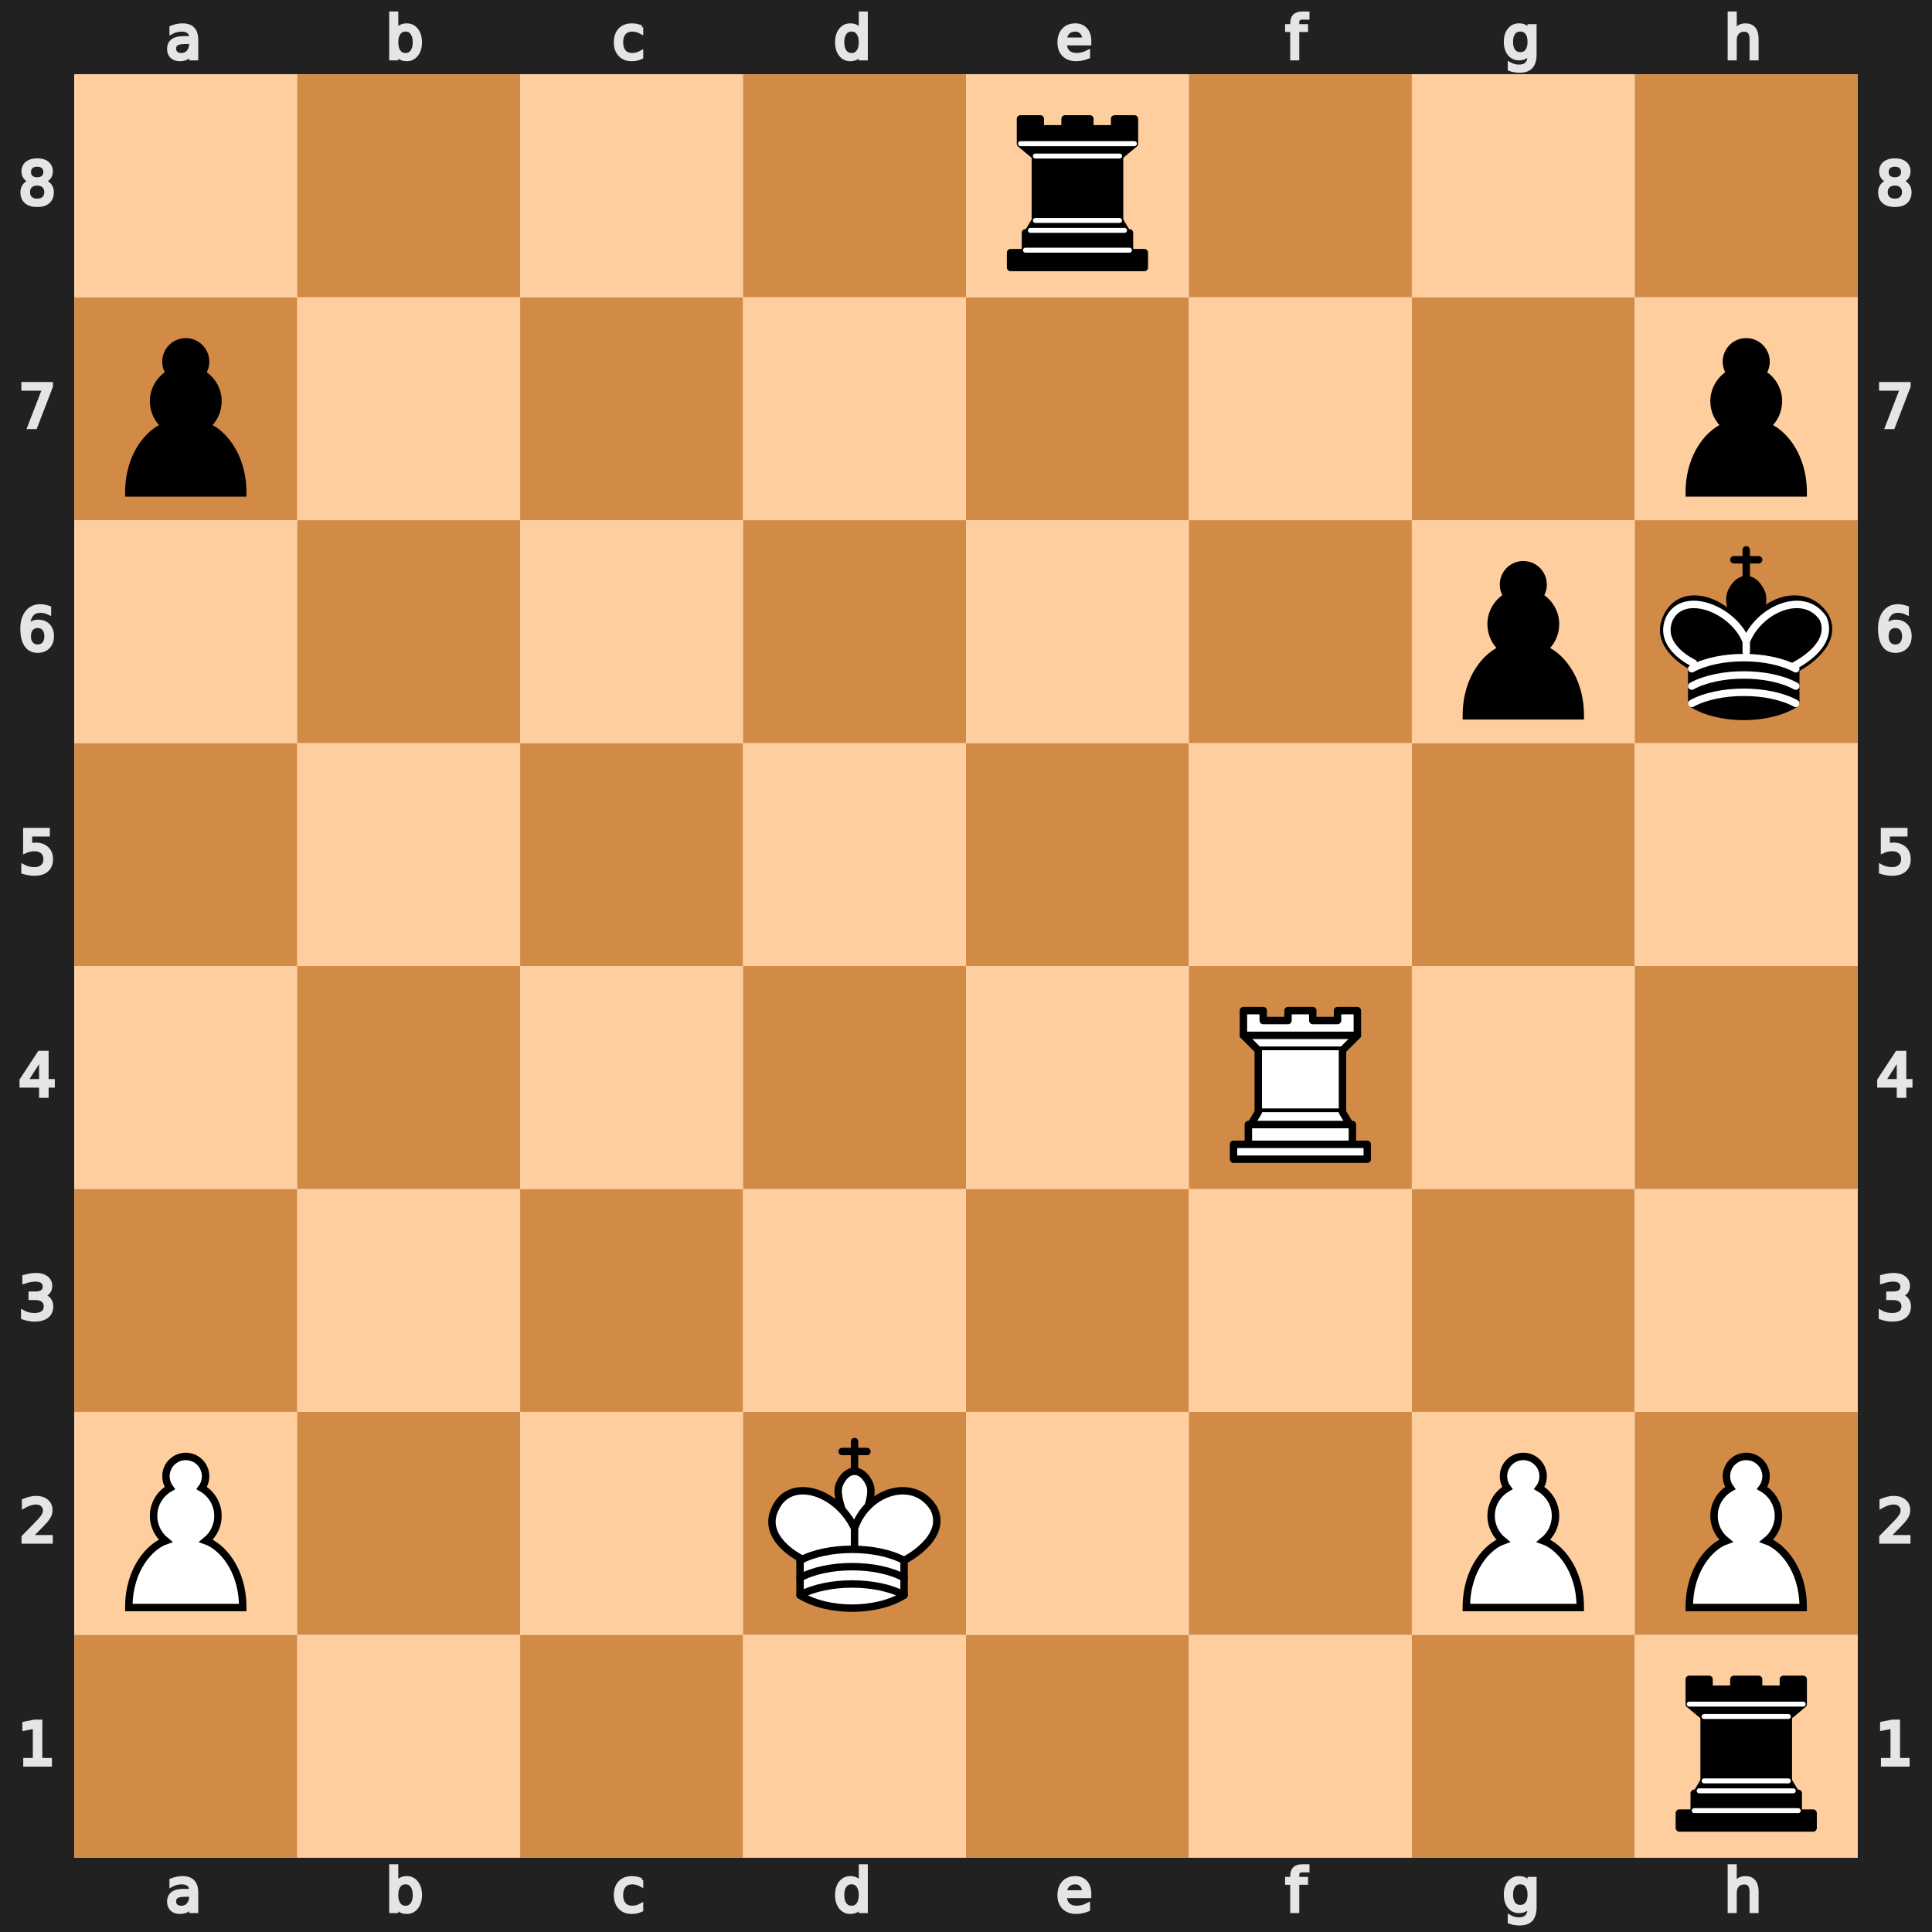
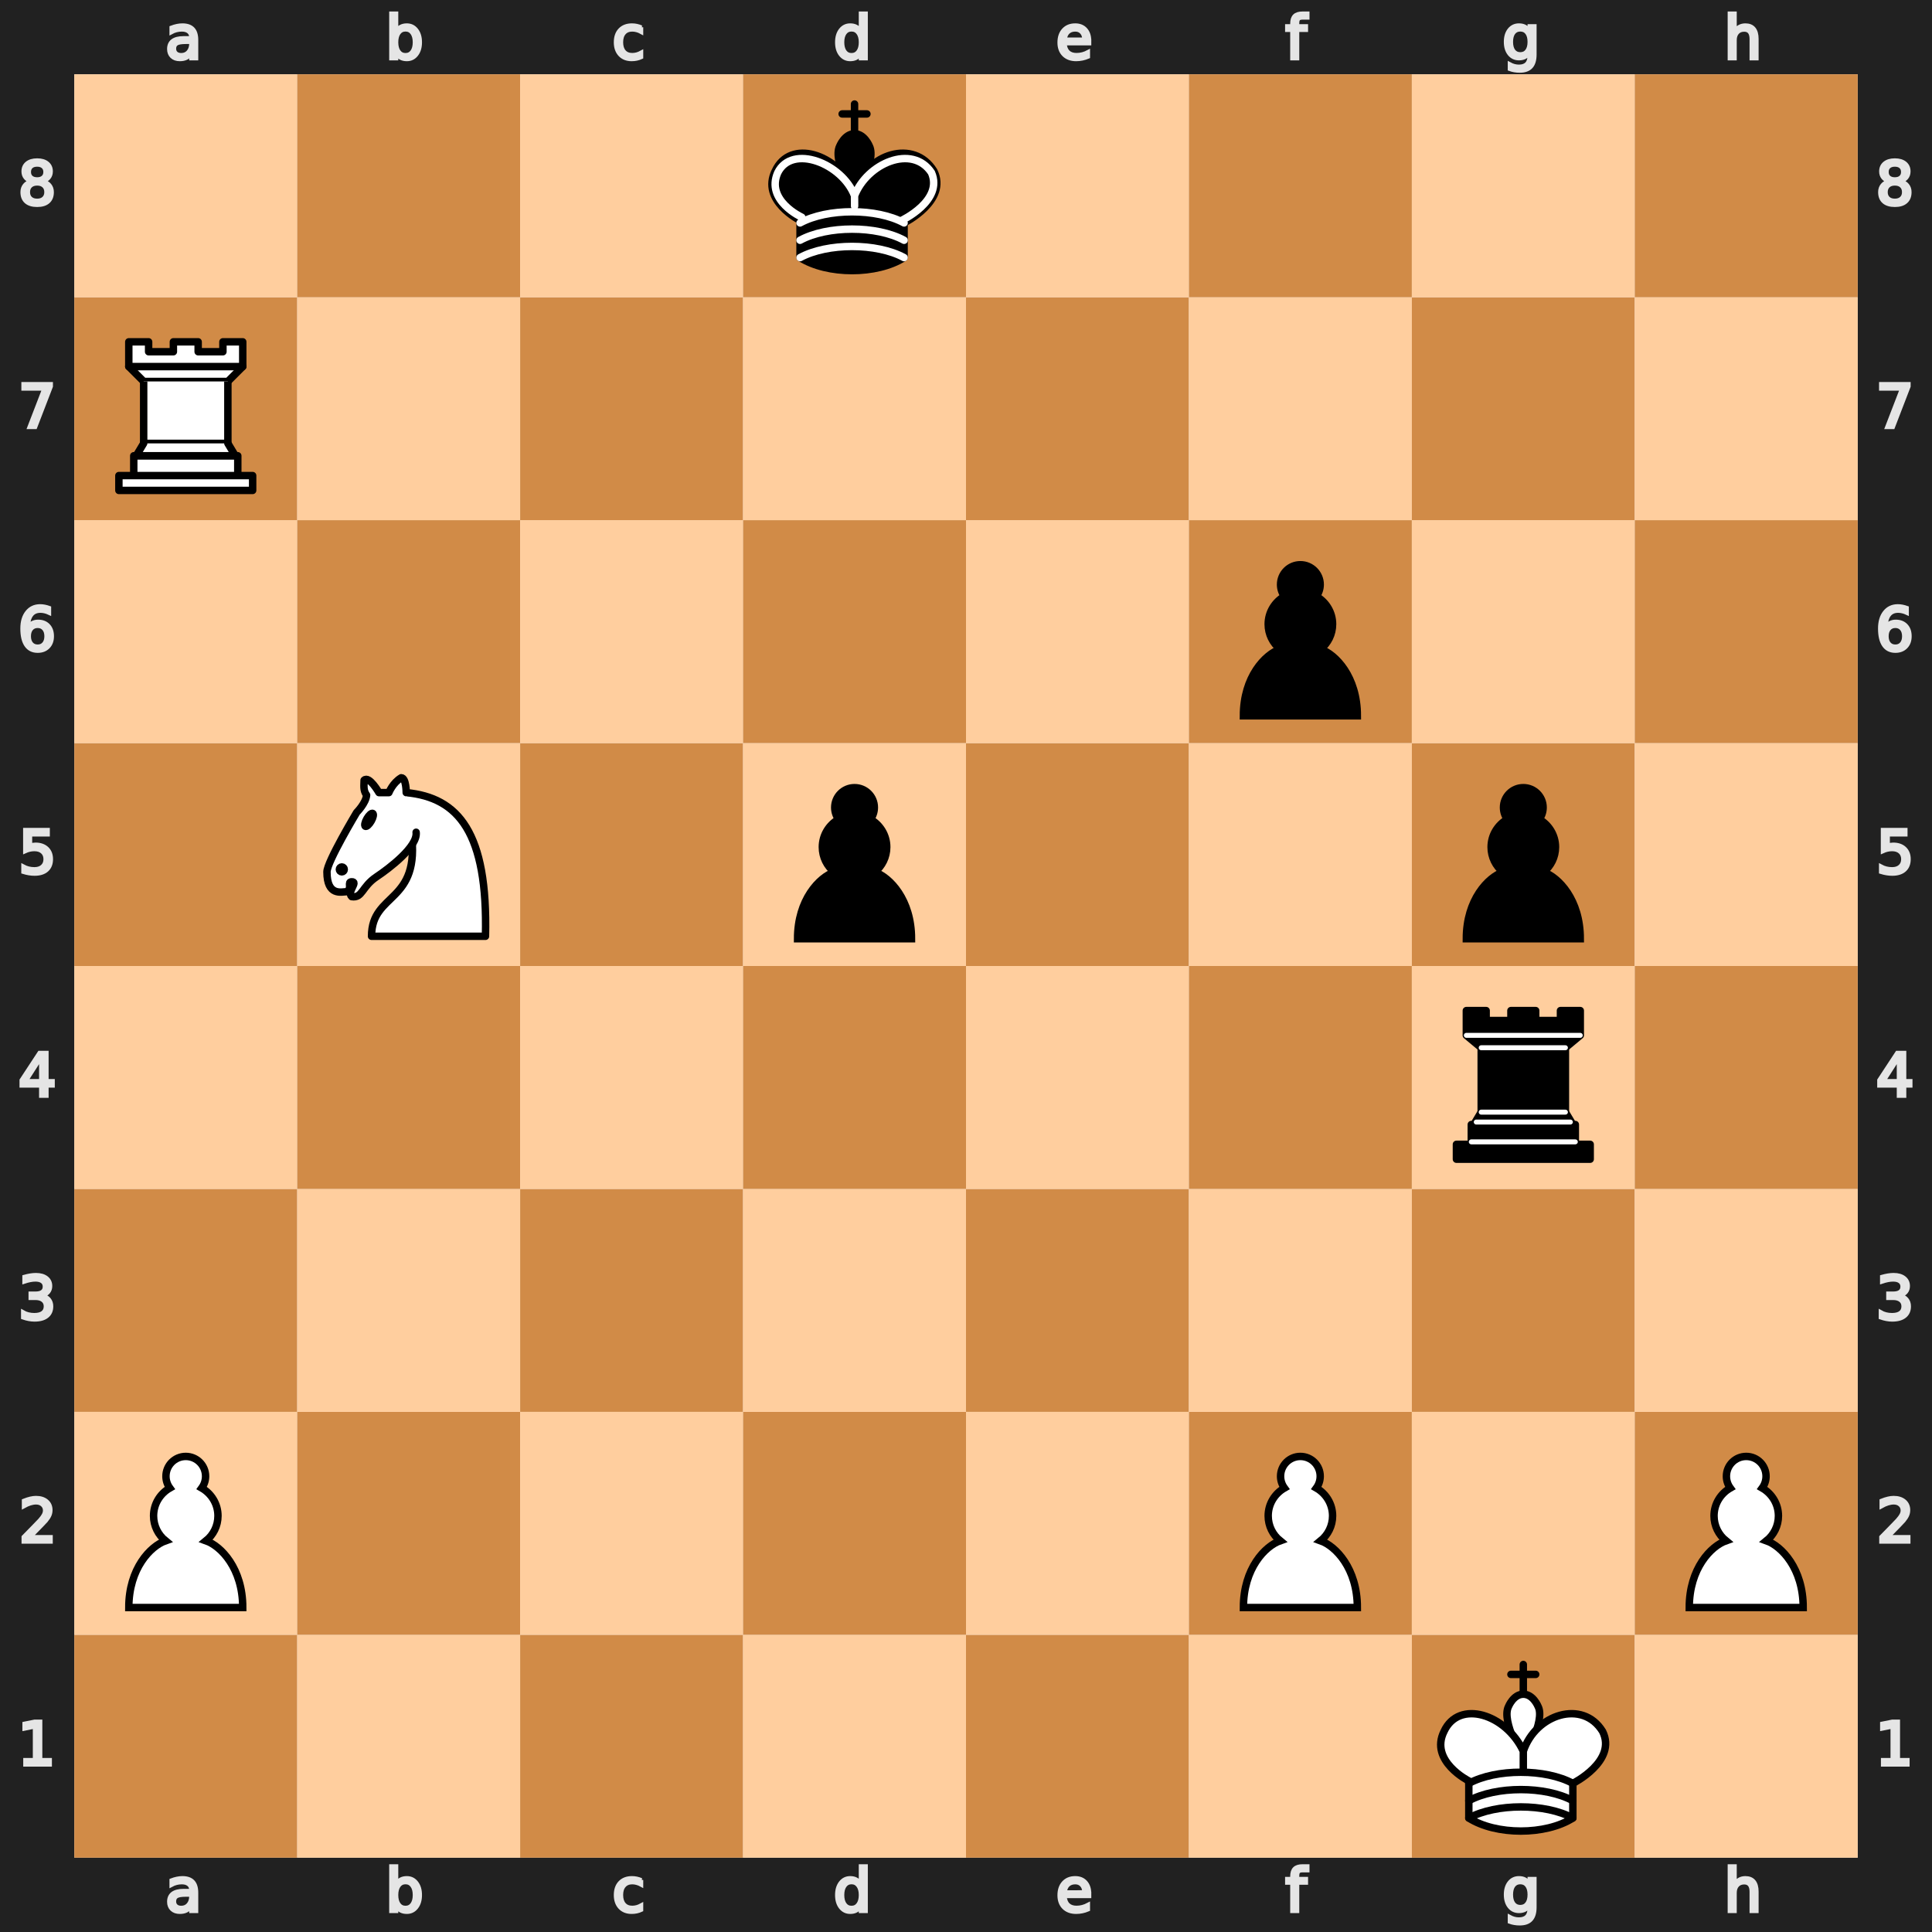
<svg xmlns="http://www.w3.org/2000/svg" xmlns:xlink="http://www.w3.org/1999/xlink" viewBox="0 0 390 390">
  <defs>
    <g id="white-pawn" class="white pawn">
      <path d="M22.5 9c-2.21 0-4 1.79-4 4 0 .89.29 1.71.78 2.38C17.33 16.5 16 18.59 16 21c0 2.03.94 3.84 2.41 5.03-3 1.06-7.41 5.55-7.41 13.47h23c0-7.92-4.41-12.41-7.41-13.47 1.47-1.19 2.41-3 2.41-5.03 0-2.41-1.33-4.5-3.28-5.62.49-.67.78-1.49.78-2.38 0-2.21-1.79-4-4-4z" fill="#fff" stroke="#000" stroke-width="1.5" stroke-linecap="round" />
+     </g>
+     <g id="white-knight" class="white knight" fill="none" fill-rule="evenodd" stroke="#000" stroke-width="1.5" stroke-linecap="round" stroke-linejoin="round">
+       <path d="M 22,10 C 32.5,11 38.5,18 38,39 L 15,39 C 15,30 25,32.5 23,18" style="fill:#ffffff; stroke:#000000;" />
+       <path d="M 24,18 C 24.38,20.91 18.45,25.37 16,27 C 13,29 13.18,31.34 11,31 C 9.958,30.06 12.41,27.96 11,28 C 10,28 11.19,29.23 10,30 C 9,30 5.997,31 6,26 C 6,24 12,14 12,14 C 12,14 13.89,12.1 14,10.5 C 13.27,9.506 13.5,8.5 13.5,7.5 C 14.5,6.5 16.5,10 16.5,10 L 18.5,10 C 18.5,10 19.28,8.008 21,7 C 22,7 22,10 22,10" style="fill:#ffffff; stroke:#000000;" />
+       <path d="M 9.5 25.5 A 0.5 0.5 0 1 1 8.5,25.5 A 0.5 0.5 0 1 1 9.5 25.5 z" style="fill:#000000; stroke:#000000;" />
+       <path d="M 15 15.5 A 0.5 1.5 0 1 1 14,15.5 A 0.5 1.5 0 1 1 15 15.5 z" transform="matrix(0.866,0.5,-0.5,0.866,9.693,-5.173)" style="fill:#000000; stroke:#000000;" />
    </g>
    <g id="white-rook" class="white rook" fill="#fff" fill-rule="evenodd" stroke="#000" stroke-width="1.5" stroke-linecap="round" stroke-linejoin="round">
      <path d="M9 39h27v-3H9v3zM12 36v-4h21v4H12zM11 14V9h4v2h5V9h5v2h5V9h4v5" stroke-linecap="butt" />
      <path d="M34 14l-3 3H14l-3-3" />
      <path d="M31 17v12.5H14V17" stroke-linecap="butt" stroke-linejoin="miter" />
      <path d="M31 29.5l1.5 2.5h-20l1.5-2.5" />
      <path d="M11 14h23" fill="none" stroke-linejoin="miter" />
    </g>
    <g id="white-king" class="white king" fill="none" fill-rule="evenodd" stroke="#000" stroke-width="1.5" stroke-linecap="round" stroke-linejoin="round">
      <path d="M22.5 11.63V6M20 8h5" stroke-linejoin="miter" />
      <path d="M22.5 25s4.5-7.5 3-10.5c0 0-1-2.5-3-2.5s-3 2.5-3 2.5c-1.5 3 3 10.5 3 10.5" fill="#fff" stroke-linecap="butt" stroke-linejoin="miter" />
      <path d="M11.5 37c5.5 3.5 15.5 3.5 21 0v-7s9-4.5 6-10.5c-4-6.5-13.5-3.5-16 4V27v-3.5c-3.5-7.5-13-10.5-16-4-3 6 5 10 5 10V37z" fill="#fff" />
      <path d="M11.5 30c5.5-3 15.5-3 21 0m-21 3.5c5.5-3 15.5-3 21 0m-21 3.5c5.5-3 15.5-3 21 0" />
    </g>
    <g id="black-pawn" class="black pawn">
      <path d="M22.5 9c-2.21 0-4 1.79-4 4 0 .89.29 1.71.78 2.38C17.33 16.5 16 18.59 16 21c0 2.03.94 3.84 2.41 5.03-3 1.06-7.41 5.55-7.41 13.47h23c0-7.92-4.41-12.41-7.41-13.47 1.47-1.19 2.41-3 2.41-5.03 0-2.41-1.33-4.5-3.28-5.62.49-.67.78-1.49.78-2.38 0-2.21-1.79-4-4-4z" fill="#000" stroke="#000" stroke-width="1.5" stroke-linecap="round" />
    </g>
    <g id="black-rook" class="black rook" fill="#000" fill-rule="evenodd" stroke="#000" stroke-width="1.5" stroke-linecap="round" stroke-linejoin="round">
      <path d="M9 39h27v-3H9v3zM12.5 32l1.5-2.5h17l1.5 2.5h-20zM12 36v-4h21v4H12z" stroke-linecap="butt" />
      <path d="M14 29.5v-13h17v13H14z" stroke-linecap="butt" stroke-linejoin="miter" />
      <path d="M14 16.5L11 14h23l-3 2.5H14zM11 14V9h4v2h5V9h5v2h5V9h4v5H11z" stroke-linecap="butt" />
      <path d="M12 35.5h21M13 31.5h19M14 29.5h17M14 16.5h17M11 14h23" fill="none" stroke="#fff" stroke-width="1" stroke-linejoin="miter" />
    </g>
    <g id="black-king" class="black king" fill="none" fill-rule="evenodd" stroke="#000" stroke-width="1.5" stroke-linecap="round" stroke-linejoin="round">
      <path d="M22.5 11.63V6" stroke-linejoin="miter" />
      <path d="M22.5 25s4.5-7.5 3-10.5c0 0-1-2.5-3-2.5s-3 2.5-3 2.5c-1.5 3 3 10.5 3 10.5" fill="#000" stroke-linecap="butt" stroke-linejoin="miter" />
      <path d="M11.5 37c5.5 3.5 15.5 3.5 21 0v-7s9-4.5 6-10.5c-4-6.5-13.5-3.5-16 4V27v-3.5c-3.5-7.5-13-10.5-16-4-3 6 5 10 5 10V37z" fill="#000" />
      <path d="M20 8h5" stroke-linejoin="miter" />
      <path d="M32 29.5s8.5-4 6.03-9.65C34.15 14 25 18 22.5 24.5l.01 2.1-.01-2.1C20 18 9.906 14 6.997 19.85c-2.497 5.65 4.853 9 4.853 9M11.5 30c5.5-3 15.5-3 21 0m-21 3.5c5.5-3 15.5-3 21 0m-21 3.5c5.5-3 15.5-3 21 0" stroke="#fff" />
    </g>
  </defs>
  <rect x="7.5" y="7.5" width="375" height="375" fill="none" stroke="#212121" stroke-width="15" />
  <g transform="translate(20, 1) scale(0.75, 0.75)" fill="#e5e5e5" stroke="#e5e5e5">
    <path d="M23.328 10.016q-1.742 0-2.414.398-.672.398-.672 1.36 0 .765.5 1.218.508.445 1.375.445 1.196 0 1.914-.843.727-.852.727-2.258v-.32zm2.867-.594v4.992h-1.437v-1.328q-.492.797-1.227 1.18-.734.375-1.797.375-1.343 0-2.14-.75-.79-.758-.79-2.024 0-1.476.985-2.226.992-.75 2.953-.75h2.016V8.75q0-.992-.656-1.531-.649-.547-1.829-.547-.75 0-1.46.18-.711.18-1.368.539V6.062q.79-.304 1.532-.453.742-.156 1.445-.156 1.898 0 2.836.984.937.985.937 2.985z" />
  </g>
  <g transform="translate(20, 375) scale(0.75, 0.75)" fill="#e5e5e5" stroke="#e5e5e5">
    <path d="M23.328 10.016q-1.742 0-2.414.398-.672.398-.672 1.36 0 .765.5 1.218.508.445 1.375.445 1.196 0 1.914-.843.727-.852.727-2.258v-.32zm2.867-.594v4.992h-1.437v-1.328q-.492.797-1.227 1.18-.734.375-1.797.375-1.343 0-2.14-.75-.79-.758-.79-2.024 0-1.476.985-2.226.992-.75 2.953-.75h2.016V8.75q0-.992-.656-1.531-.649-.547-1.829-.547-.75 0-1.46.18-.711.18-1.368.539V6.062q.79-.304 1.532-.453.742-.156 1.445-.156 1.898 0 2.836.984.937.985.937 2.985z" />
  </g>
  <g transform="translate(65, 1) scale(0.75, 0.75)" fill="#e5e5e5" stroke="#e5e5e5">
    <path d="M24.922 10.047q0-1.586-.656-2.485-.649-.906-1.79-.906-1.14 0-1.796.906-.649.899-.649 2.485 0 1.586.649 2.492.656.898 1.797.898 1.14 0 1.789-.898.656-.906.656-2.492zm-4.89-3.055q.452-.781 1.14-1.156.695-.383 1.656-.383 1.594 0 2.586 1.266 1 1.265 1 3.328 0 2.062-1 3.328-.992 1.266-2.586 1.266-.96 0-1.656-.375-.688-.383-1.14-1.164v1.312h-1.446V2.258h1.445z" />
  </g>
  <g transform="translate(65, 375) scale(0.75, 0.75)" fill="#e5e5e5" stroke="#e5e5e5">
    <path d="M24.922 10.047q0-1.586-.656-2.485-.649-.906-1.79-.906-1.14 0-1.796.906-.649.899-.649 2.485 0 1.586.649 2.492.656.898 1.797.898 1.14 0 1.789-.898.656-.906.656-2.492zm-4.89-3.055q.452-.781 1.14-1.156.695-.383 1.656-.383 1.594 0 2.586 1.266 1 1.265 1 3.328 0 2.062-1 3.328-.992 1.266-2.586 1.266-.96 0-1.656-.375-.688-.383-1.14-1.164v1.312h-1.446V2.258h1.445z" />
  </g>
  <g transform="translate(110, 1) scale(0.75, 0.75)" fill="#e5e5e5" stroke="#e5e5e5">
    <path d="M25.96 6v1.344q-.608-.336-1.226-.5-.609-.172-1.234-.172-1.398 0-2.172.89-.773.883-.773 2.485 0 1.601.773 2.492.774.883 2.172.883.625 0 1.234-.164.618-.172 1.227-.508v1.328q-.602.281-1.25.422-.64.14-1.367.14-1.977 0-3.14-1.242-1.165-1.242-1.165-3.351 0-2.14 1.172-3.367 1.18-1.227 3.227-1.227.664 0 1.296.14.633.134 1.227.407z" />
  </g>
  <g transform="translate(110, 375) scale(0.75, 0.75)" fill="#e5e5e5" stroke="#e5e5e5">
    <path d="M25.96 6v1.344q-.608-.336-1.226-.5-.609-.172-1.234-.172-1.398 0-2.172.89-.773.883-.773 2.485 0 1.601.773 2.492.774.883 2.172.883.625 0 1.234-.164.618-.172 1.227-.508v1.328q-.602.281-1.25.422-.64.14-1.367.14-1.977 0-3.14-1.242-1.165-1.242-1.165-3.351 0-2.14 1.172-3.367 1.18-1.227 3.227-1.227.664 0 1.296.14.633.134 1.227.407z" />
  </g>
  <g transform="translate(155, 1) scale(0.75, 0.75)" fill="#e5e5e5" stroke="#e5e5e5">
    <path d="M24.973 6.992V2.258h1.437v12.156h-1.437v-1.312q-.453.78-1.149 1.164-.687.375-1.656.375-1.586 0-2.586-1.266-.992-1.266-.992-3.328 0-2.063.992-3.328 1-1.266 2.586-1.266.969 0 1.656.383.696.375 1.149 1.156zm-4.899 3.055q0 1.586.649 2.492.656.898 1.797.898 1.14 0 1.796-.898.657-.906.657-2.492 0-1.586-.657-2.485-.656-.906-1.796-.906-1.141 0-1.797.906-.649.899-.649 2.485z" />
  </g>
  <g transform="translate(155, 375) scale(0.75, 0.75)" fill="#e5e5e5" stroke="#e5e5e5">
    <path d="M24.973 6.992V2.258h1.437v12.156h-1.437v-1.312q-.453.78-1.149 1.164-.687.375-1.656.375-1.586 0-2.586-1.266-.992-1.266-.992-3.328 0-2.063.992-3.328 1-1.266 2.586-1.266.969 0 1.656.383.696.375 1.149 1.156zm-4.899 3.055q0 1.586.649 2.492.656.898 1.797.898 1.14 0 1.796-.898.657-.906.657-2.492 0-1.586-.657-2.485-.656-.906-1.796-.906-1.141 0-1.797.906-.649.899-.649 2.485z" />
  </g>
  <g transform="translate(200, 1) scale(0.75, 0.75)" fill="#e5e5e5" stroke="#e5e5e5">
    <path d="M26.555 9.68v.703h-6.61q.094 1.484.89 2.265.806.774 2.235.774.828 0 1.602-.203.781-.203 1.547-.61v1.36q-.774.328-1.586.5-.813.172-1.649.172-2.093 0-3.32-1.22-1.219-1.218-1.219-3.296 0-2.148 1.157-3.406 1.164-1.266 3.132-1.266 1.766 0 2.79 1.14 1.03 1.134 1.03 3.087zm-1.438-.422q-.015-1.18-.664-1.883-.64-.703-1.703-.703-1.203 0-1.93.68-.718.68-.828 1.914z" />
  </g>
  <g transform="translate(200, 375) scale(0.75, 0.75)" fill="#e5e5e5" stroke="#e5e5e5">
    <path d="M26.555 9.68v.703h-6.61q.094 1.484.89 2.265.806.774 2.235.774.828 0 1.602-.203.781-.203 1.547-.61v1.36q-.774.328-1.586.5-.813.172-1.649.172-2.093 0-3.32-1.22-1.219-1.218-1.219-3.296 0-2.148 1.157-3.406 1.164-1.266 3.132-1.266 1.766 0 2.79 1.14 1.03 1.134 1.03 3.087zm-1.438-.422q-.015-1.18-.664-1.883-.64-.703-1.703-.703-1.203 0-1.93.68-.718.68-.828 1.914z" />
  </g>
  <g transform="translate(245, 1) scale(0.75, 0.75)" fill="#e5e5e5" stroke="#e5e5e5">
    <path d="M25.285 2.258v1.195H23.91q-.773 0-1.078.313-.297.312-.297 1.125v.773h2.367v1.117h-2.367v7.633H21.09V6.781h-1.375V5.664h1.375v-.61q0-1.46.68-2.124.68-.672 2.156-.672z" />
  </g>
  <g transform="translate(245, 375) scale(0.75, 0.75)" fill="#e5e5e5" stroke="#e5e5e5">
    <path d="M25.285 2.258v1.195H23.91q-.773 0-1.078.313-.297.312-.297 1.125v.773h2.367v1.117h-2.367v7.633H21.09V6.781h-1.375V5.664h1.375v-.61q0-1.46.68-2.124.68-.672 2.156-.672z" />
  </g>
  <g transform="translate(290, 1) scale(0.75, 0.75)" fill="#e5e5e5" stroke="#e5e5e5">
    <path d="M24.973 9.937q0-1.562-.649-2.421-.64-.86-1.804-.86-1.157 0-1.805.86-.64.859-.64 2.421 0 1.555.64 2.415.648.859 1.805.859 1.164 0 1.804-.86.649-.859.649-2.414zm1.437 3.391q0 2.234-.992 3.32-.992 1.094-3.04 1.094-.757 0-1.429-.117-.672-.11-1.304-.344v-1.398q.632.344 1.25.508.617.164 1.257.164 1.414 0 2.118-.743.703-.734.703-2.226v-.711q-.446.773-1.141 1.156-.695.383-1.664.383-1.61 0-2.594-1.227-.984-1.226-.984-3.25 0-2.03.984-3.257.985-1.227 2.594-1.227.969 0 1.664.383t1.14 1.156V5.664h1.438z" />
  </g>
  <g transform="translate(290, 375) scale(0.75, 0.75)" fill="#e5e5e5" stroke="#e5e5e5">
    <path d="M24.973 9.937q0-1.562-.649-2.421-.64-.86-1.804-.86-1.157 0-1.805.86-.64.859-.64 2.421 0 1.555.64 2.415.648.859 1.805.859 1.164 0 1.804-.86.649-.859.649-2.414zm1.437 3.391q0 2.234-.992 3.32-.992 1.094-3.04 1.094-.757 0-1.429-.117-.672-.11-1.304-.344v-1.398q.632.344 1.25.508.617.164 1.257.164 1.414 0 2.118-.743.703-.734.703-2.226v-.711q-.446.773-1.141 1.156-.695.383-1.664.383-1.61 0-2.594-1.227-.984-1.226-.984-3.25 0-2.03.984-3.257.985-1.227 2.594-1.227.969 0 1.664.383t1.14 1.156V5.664h1.438z" />
  </g>
  <g transform="translate(335, 1) scale(0.75, 0.75)" fill="#e5e5e5" stroke="#e5e5e5">
    <path d="M26.164 9.133v5.281h-1.437V9.18q0-1.243-.485-1.86-.484-.617-1.453-.617-1.164 0-1.836.742-.672.742-.672 2.024v4.945h-1.445V2.258h1.445v4.765q.516-.789 1.211-1.18.703-.39 1.617-.39 1.508 0 2.282.938.773.93.773 2.742z" />
  </g>
  <g transform="translate(335, 375) scale(0.75, 0.75)" fill="#e5e5e5" stroke="#e5e5e5">
    <path d="M26.164 9.133v5.281h-1.437V9.18q0-1.243-.485-1.86-.484-.617-1.453-.617-1.164 0-1.836.742-.672.742-.672 2.024v4.945h-1.445V2.258h1.445v4.765q.516-.789 1.211-1.18.703-.39 1.617-.39 1.508 0 2.282.938.773.93.773 2.742z" />
  </g>
  <g transform="translate(0, 335) scale(0.75, 0.75)" fill="#e5e5e5" stroke="#e5e5e5">
    <path d="M6.754 26.996h2.578v-8.898l-2.805.562v-1.437l2.79-.563h1.578v10.336h2.578v1.328h-6.72z" />
  </g>
  <g transform="translate(375, 335) scale(0.75, 0.75)" fill="#e5e5e5" stroke="#e5e5e5">
    <path d="M6.754 26.996h2.578v-8.898l-2.805.562v-1.437l2.79-.563h1.578v10.336h2.578v1.328h-6.72z" />
  </g>
  <g transform="translate(0, 290) scale(0.75, 0.75)" fill="#e5e5e5" stroke="#e5e5e5">
    <path d="M8.195 26.996h5.508v1.328H6.297v-1.328q.898-.93 2.445-2.492 1.555-1.57 1.953-2.024.758-.851 1.055-1.437.305-.594.305-1.164 0-.93-.657-1.516-.648-.586-1.695-.586-.742 0-1.57.258-.82.258-1.758.781v-1.593q.953-.383 1.781-.578.828-.196 1.516-.196 1.812 0 2.89.906 1.079.907 1.079 2.422 0 .72-.274 1.368-.265.64-.976 1.515-.196.227-1.243 1.313-1.046 1.078-2.953 3.023z" />
  </g>
  <g transform="translate(375, 290) scale(0.75, 0.75)" fill="#e5e5e5" stroke="#e5e5e5">
    <path d="M8.195 26.996h5.508v1.328H6.297v-1.328q.898-.93 2.445-2.492 1.555-1.57 1.953-2.024.758-.851 1.055-1.437.305-.594.305-1.164 0-.93-.657-1.516-.648-.586-1.695-.586-.742 0-1.57.258-.82.258-1.758.781v-1.593q.953-.383 1.781-.578.828-.196 1.516-.196 1.812 0 2.89.906 1.079.907 1.079 2.422 0 .72-.274 1.368-.265.64-.976 1.515-.196.227-1.243 1.313-1.046 1.078-2.953 3.023z" />
  </g>
  <g transform="translate(0, 245) scale(0.75, 0.75)" fill="#e5e5e5" stroke="#e5e5e5">
    <path d="M11.434 22.035q1.132.242 1.765 1.008.64.766.64 1.89 0 1.727-1.187 2.672-1.187.946-3.375.946-.734 0-1.515-.149-.774-.14-1.602-.43V26.45q.656.383 1.438.578.78.196 1.632.196 1.485 0 2.258-.586.782-.586.782-1.703 0-1.032-.727-1.61-.719-.586-2.008-.586h-1.36v-1.297h1.423q1.164 0 1.78-.46.618-.47.618-1.344 0-.899-.64-1.375-.633-.485-1.82-.485-.65 0-1.391.141-.743.14-1.633.437V16.95q.898-.25 1.68-.375.788-.125 1.484-.125 1.797 0 2.844.82 1.046.813 1.046 2.204 0 .968-.554 1.64-.555.664-1.578.922z" />
  </g>
  <g transform="translate(375, 245) scale(0.75, 0.75)" fill="#e5e5e5" stroke="#e5e5e5">
    <path d="M11.434 22.035q1.132.242 1.765 1.008.64.766.64 1.89 0 1.727-1.187 2.672-1.187.946-3.375.946-.734 0-1.515-.149-.774-.14-1.602-.43V26.45q.656.383 1.438.578.78.196 1.632.196 1.485 0 2.258-.586.782-.586.782-1.703 0-1.032-.727-1.61-.719-.586-2.008-.586h-1.36v-1.297h1.423q1.164 0 1.78-.46.618-.47.618-1.344 0-.899-.64-1.375-.633-.485-1.82-.485-.65 0-1.391.141-.743.14-1.633.437V16.95q.898-.25 1.68-.375.788-.125 1.484-.125 1.797 0 2.844.82 1.046.813 1.046 2.204 0 .968-.554 1.64-.555.664-1.578.922z" />
  </g>
  <g transform="translate(0, 200) scale(0.75, 0.75)" fill="#e5e5e5" stroke="#e5e5e5">
    <path d="M11.016 18.035L7.03 24.262h3.985zm-.414-1.375h1.984v7.602h1.664v1.312h-1.664v2.75h-1.57v-2.75H5.75v-1.523z" />
  </g>
  <g transform="translate(375, 200) scale(0.75, 0.75)" fill="#e5e5e5" stroke="#e5e5e5">
    <path d="M11.016 18.035L7.03 24.262h3.985zm-.414-1.375h1.984v7.602h1.664v1.312h-1.664v2.75h-1.57v-2.75H5.75v-1.523z" />
  </g>
  <g transform="translate(0, 155) scale(0.75, 0.75)" fill="#e5e5e5" stroke="#e5e5e5">
    <path d="M6.719 16.66h6.195v1.328h-4.75v2.86q.344-.118.688-.172.343-.063.687-.063 1.953 0 3.094 1.07 1.14 1.07 1.14 2.899 0 1.883-1.171 2.93-1.172 1.039-3.305 1.039-.735 0-1.5-.125-.758-.125-1.57-.375v-1.586q.703.383 1.453.57.75.188 1.586.188 1.351 0 2.14-.711.79-.711.79-1.93 0-1.219-.79-1.93-.789-.71-2.14-.71-.633 0-1.266.14-.625.14-1.281.438z" />
  </g>
  <g transform="translate(375, 155) scale(0.75, 0.75)" fill="#e5e5e5" stroke="#e5e5e5">
    <path d="M6.719 16.66h6.195v1.328h-4.75v2.86q.344-.118.688-.172.343-.063.687-.063 1.953 0 3.094 1.07 1.14 1.07 1.14 2.899 0 1.883-1.171 2.93-1.172 1.039-3.305 1.039-.735 0-1.5-.125-.758-.125-1.57-.375v-1.586q.703.383 1.453.57.75.188 1.586.188 1.351 0 2.14-.711.79-.711.79-1.93 0-1.219-.79-1.93-.789-.71-2.14-.71-.633 0-1.266.14-.625.14-1.281.438z" />
  </g>
  <g transform="translate(0, 110) scale(0.75, 0.75)" fill="#e5e5e5" stroke="#e5e5e5">
    <path d="M10.137 21.863q-1.063 0-1.688.727-.617.726-.617 1.992 0 1.258.617 1.992.625.727 1.688.727 1.062 0 1.68-.727.624-.734.624-1.992 0-1.266-.625-1.992-.617-.727-1.68-.727zm3.133-4.945v1.437q-.594-.28-1.204-.43-.601-.148-1.195-.148-1.562 0-2.39 1.055-.82 1.055-.938 3.188.46-.68 1.156-1.04.696-.367 1.531-.367 1.758 0 2.774 1.07 1.023 1.063 1.023 2.899 0 1.797-1.062 2.883-1.063 1.086-2.828 1.086-2.024 0-3.094-1.547-1.07-1.555-1.07-4.5 0-2.766 1.312-4.406 1.313-1.649 3.524-1.649.593 0 1.195.117.61.118 1.266.352z" />
  </g>
  <g transform="translate(375, 110) scale(0.75, 0.75)" fill="#e5e5e5" stroke="#e5e5e5">
    <path d="M10.137 21.863q-1.063 0-1.688.727-.617.726-.617 1.992 0 1.258.617 1.992.625.727 1.688.727 1.062 0 1.68-.727.624-.734.624-1.992 0-1.266-.625-1.992-.617-.727-1.68-.727zm3.133-4.945v1.437q-.594-.28-1.204-.43-.601-.148-1.195-.148-1.562 0-2.39 1.055-.82 1.055-.938 3.188.46-.68 1.156-1.04.696-.367 1.531-.367 1.758 0 2.774 1.07 1.023 1.063 1.023 2.899 0 1.797-1.062 2.883-1.063 1.086-2.828 1.086-2.024 0-3.094-1.547-1.07-1.555-1.07-4.5 0-2.766 1.312-4.406 1.313-1.649 3.524-1.649.593 0 1.195.117.61.118 1.266.352z" />
  </g>
  <g transform="translate(0, 65) scale(0.75, 0.75)" fill="#e5e5e5" stroke="#e5e5e5">
    <path d="M6.25 16.66h7.5v.672L9.516 28.324H7.867l3.985-10.336H6.25z" />
  </g>
  <g transform="translate(375, 65) scale(0.75, 0.75)" fill="#e5e5e5" stroke="#e5e5e5">
    <path d="M6.25 16.66h7.5v.672L9.516 28.324H7.867l3.985-10.336H6.25z" />
  </g>
  <g transform="translate(0, 20) scale(0.75, 0.75)" fill="#e5e5e5" stroke="#e5e5e5">
    <path d="M10 22.785q-1.125 0-1.773.602-.641.601-.641 1.656t.64 1.656q.649.602 1.774.602t1.773-.602q.649-.61.649-1.656 0-1.055-.649-1.656-.64-.602-1.773-.602zm-1.578-.672q-1.016-.25-1.586-.945-.563-.695-.563-1.695 0-1.399.993-2.211 1-.813 2.734-.813 1.742 0 2.734.813.993.812.993 2.21 0 1-.57 1.696-.563.695-1.571.945 1.14.266 1.773 1.04.641.773.641 1.89 0 1.695-1.04 2.602-1.03.906-2.96.906t-2.969-.906Q6 26.738 6 25.043q0-1.117.64-1.89.641-.774 1.782-1.04zm-.578-2.492q0 .906.562 1.414.57.508 1.594.508 1.016 0 1.586-.508.578-.508.578-1.414 0-.906-.578-1.414-.57-.508-1.586-.508-1.023 0-1.594.508-.562.508-.562 1.414z" />
  </g>
  <g transform="translate(375, 20) scale(0.75, 0.75)" fill="#e5e5e5" stroke="#e5e5e5">
    <path d="M10 22.785q-1.125 0-1.773.602-.641.601-.641 1.656t.64 1.656q.649.602 1.774.602t1.773-.602q.649-.61.649-1.656 0-1.055-.649-1.656-.64-.602-1.773-.602zm-1.578-.672q-1.016-.25-1.586-.945-.563-.695-.563-1.695 0-1.399.993-2.211 1-.813 2.734-.813 1.742 0 2.734.813.993.812.993 2.21 0 1-.57 1.696-.563.695-1.571.945 1.14.266 1.773 1.04.641.773.641 1.89 0 1.695-1.04 2.602-1.03.906-2.96.906t-2.969-.906Q6 26.738 6 25.043q0-1.117.64-1.89.641-.774 1.782-1.04zm-.578-2.492q0 .906.562 1.414.57.508 1.594.508 1.016 0 1.586-.508.578-.508.578-1.414 0-.906-.578-1.414-.57-.508-1.586-.508-1.023 0-1.594.508-.562.508-.562 1.414z" />
  </g>
  <rect x="15" y="330" width="45" height="45" class="square dark a1" stroke="none" fill="#d18b47" />
  <rect x="60" y="330" width="45" height="45" class="square light b1" stroke="none" fill="#ffce9e" />
  <rect x="105" y="330" width="45" height="45" class="square dark c1" stroke="none" fill="#d18b47" />
  <rect x="150" y="330" width="45" height="45" class="square light d1" stroke="none" fill="#ffce9e" />
  <rect x="195" y="330" width="45" height="45" class="square dark e1" stroke="none" fill="#d18b47" />
  <rect x="240" y="330" width="45" height="45" class="square light f1" stroke="none" fill="#ffce9e" />
  <rect x="285" y="330" width="45" height="45" class="square dark g1" stroke="none" fill="#d18b47" />
  <rect x="330" y="330" width="45" height="45" class="square light h1" stroke="none" fill="#ffce9e" />
  <rect x="15" y="285" width="45" height="45" class="square light a2" stroke="none" fill="#ffce9e" />
  <rect x="60" y="285" width="45" height="45" class="square dark b2" stroke="none" fill="#d18b47" />
  <rect x="105" y="285" width="45" height="45" class="square light c2" stroke="none" fill="#ffce9e" />
  <rect x="150" y="285" width="45" height="45" class="square dark d2" stroke="none" fill="#d18b47" />
  <rect x="195" y="285" width="45" height="45" class="square light e2" stroke="none" fill="#ffce9e" />
  <rect x="240" y="285" width="45" height="45" class="square dark f2" stroke="none" fill="#d18b47" />
  <rect x="285" y="285" width="45" height="45" class="square light g2" stroke="none" fill="#ffce9e" />
  <rect x="330" y="285" width="45" height="45" class="square dark h2" stroke="none" fill="#d18b47" />
  <rect x="15" y="240" width="45" height="45" class="square dark a3" stroke="none" fill="#d18b47" />
  <rect x="60" y="240" width="45" height="45" class="square light b3" stroke="none" fill="#ffce9e" />
  <rect x="105" y="240" width="45" height="45" class="square dark c3" stroke="none" fill="#d18b47" />
  <rect x="150" y="240" width="45" height="45" class="square light d3" stroke="none" fill="#ffce9e" />
  <rect x="195" y="240" width="45" height="45" class="square dark e3" stroke="none" fill="#d18b47" />
  <rect x="240" y="240" width="45" height="45" class="square light f3" stroke="none" fill="#ffce9e" />
  <rect x="285" y="240" width="45" height="45" class="square dark g3" stroke="none" fill="#d18b47" />
  <rect x="330" y="240" width="45" height="45" class="square light h3" stroke="none" fill="#ffce9e" />
  <rect x="15" y="195" width="45" height="45" class="square light a4" stroke="none" fill="#ffce9e" />
  <rect x="60" y="195" width="45" height="45" class="square dark b4" stroke="none" fill="#d18b47" />
  <rect x="105" y="195" width="45" height="45" class="square light c4" stroke="none" fill="#ffce9e" />
  <rect x="150" y="195" width="45" height="45" class="square dark d4" stroke="none" fill="#d18b47" />
  <rect x="195" y="195" width="45" height="45" class="square light e4" stroke="none" fill="#ffce9e" />
  <rect x="240" y="195" width="45" height="45" class="square dark f4" stroke="none" fill="#d18b47" />
  <rect x="285" y="195" width="45" height="45" class="square light g4" stroke="none" fill="#ffce9e" />
  <rect x="330" y="195" width="45" height="45" class="square dark h4" stroke="none" fill="#d18b47" />
  <rect x="15" y="150" width="45" height="45" class="square dark a5" stroke="none" fill="#d18b47" />
  <rect x="60" y="150" width="45" height="45" class="square light b5" stroke="none" fill="#ffce9e" />
  <rect x="105" y="150" width="45" height="45" class="square dark c5" stroke="none" fill="#d18b47" />
  <rect x="150" y="150" width="45" height="45" class="square light d5" stroke="none" fill="#ffce9e" />
  <rect x="195" y="150" width="45" height="45" class="square dark e5" stroke="none" fill="#d18b47" />
  <rect x="240" y="150" width="45" height="45" class="square light f5" stroke="none" fill="#ffce9e" />
  <rect x="285" y="150" width="45" height="45" class="square dark g5" stroke="none" fill="#d18b47" />
  <rect x="330" y="150" width="45" height="45" class="square light h5" stroke="none" fill="#ffce9e" />
  <rect x="15" y="105" width="45" height="45" class="square light a6" stroke="none" fill="#ffce9e" />
  <rect x="60" y="105" width="45" height="45" class="square dark b6" stroke="none" fill="#d18b47" />
  <rect x="105" y="105" width="45" height="45" class="square light c6" stroke="none" fill="#ffce9e" />
  <rect x="150" y="105" width="45" height="45" class="square dark d6" stroke="none" fill="#d18b47" />
  <rect x="195" y="105" width="45" height="45" class="square light e6" stroke="none" fill="#ffce9e" />
  <rect x="240" y="105" width="45" height="45" class="square dark f6" stroke="none" fill="#d18b47" />
  <rect x="285" y="105" width="45" height="45" class="square light g6" stroke="none" fill="#ffce9e" />
  <rect x="330" y="105" width="45" height="45" class="square dark h6" stroke="none" fill="#d18b47" />
  <rect x="15" y="60" width="45" height="45" class="square dark a7" stroke="none" fill="#d18b47" />
  <rect x="60" y="60" width="45" height="45" class="square light b7" stroke="none" fill="#ffce9e" />
  <rect x="105" y="60" width="45" height="45" class="square dark c7" stroke="none" fill="#d18b47" />
  <rect x="150" y="60" width="45" height="45" class="square light d7" stroke="none" fill="#ffce9e" />
  <rect x="195" y="60" width="45" height="45" class="square dark e7" stroke="none" fill="#d18b47" />
  <rect x="240" y="60" width="45" height="45" class="square light f7" stroke="none" fill="#ffce9e" />
  <rect x="285" y="60" width="45" height="45" class="square dark g7" stroke="none" fill="#d18b47" />
  <rect x="330" y="60" width="45" height="45" class="square light h7" stroke="none" fill="#ffce9e" />
  <rect x="15" y="15" width="45" height="45" class="square light a8" stroke="none" fill="#ffce9e" />
  <rect x="60" y="15" width="45" height="45" class="square dark b8" stroke="none" fill="#d18b47" />
  <rect x="105" y="15" width="45" height="45" class="square light c8" stroke="none" fill="#ffce9e" />
  <rect x="150" y="15" width="45" height="45" class="square dark d8" stroke="none" fill="#d18b47" />
  <rect x="195" y="15" width="45" height="45" class="square light e8" stroke="none" fill="#ffce9e" />
  <rect x="240" y="15" width="45" height="45" class="square dark f8" stroke="none" fill="#d18b47" />
  <rect x="285" y="15" width="45" height="45" class="square light g8" stroke="none" fill="#ffce9e" />
  <rect x="330" y="15" width="45" height="45" class="square dark h8" stroke="none" fill="#d18b47" />
-   <use href="#black-rook" xlink:href="#black-rook" transform="translate(330, 330)" />
+   <use href="#white-king" xlink:href="#white-king" transform="translate(285, 330)" />
  <use href="#white-pawn" xlink:href="#white-pawn" transform="translate(15, 285)" />
-   <use href="#white-king" xlink:href="#white-king" transform="translate(150, 285)" />
-   <use href="#white-pawn" xlink:href="#white-pawn" transform="translate(285, 285)" />
+   <use href="#white-pawn" xlink:href="#white-pawn" transform="translate(240, 285)" />
  <use href="#white-pawn" xlink:href="#white-pawn" transform="translate(330, 285)" />
-   <use href="#white-rook" xlink:href="#white-rook" transform="translate(240, 195)" />
-   <use href="#black-pawn" xlink:href="#black-pawn" transform="translate(285, 105)" />
-   <use href="#black-king" xlink:href="#black-king" transform="translate(330, 105)" />
-   <use href="#black-pawn" xlink:href="#black-pawn" transform="translate(15, 60)" />
-   <use href="#black-pawn" xlink:href="#black-pawn" transform="translate(330, 60)" />
-   <use href="#black-rook" xlink:href="#black-rook" transform="translate(195, 15)" />
+   <use href="#black-rook" xlink:href="#black-rook" transform="translate(285, 195)" />
+   <use href="#white-knight" xlink:href="#white-knight" transform="translate(60, 150)" />
+   <use href="#black-pawn" xlink:href="#black-pawn" transform="translate(150, 150)" />
+   <use href="#black-pawn" xlink:href="#black-pawn" transform="translate(285, 150)" />
+   <use href="#black-pawn" xlink:href="#black-pawn" transform="translate(240, 105)" />
+   <use href="#white-rook" xlink:href="#white-rook" transform="translate(15, 60)" />
+   <use href="#black-king" xlink:href="#black-king" transform="translate(150, 15)" />
</svg>
